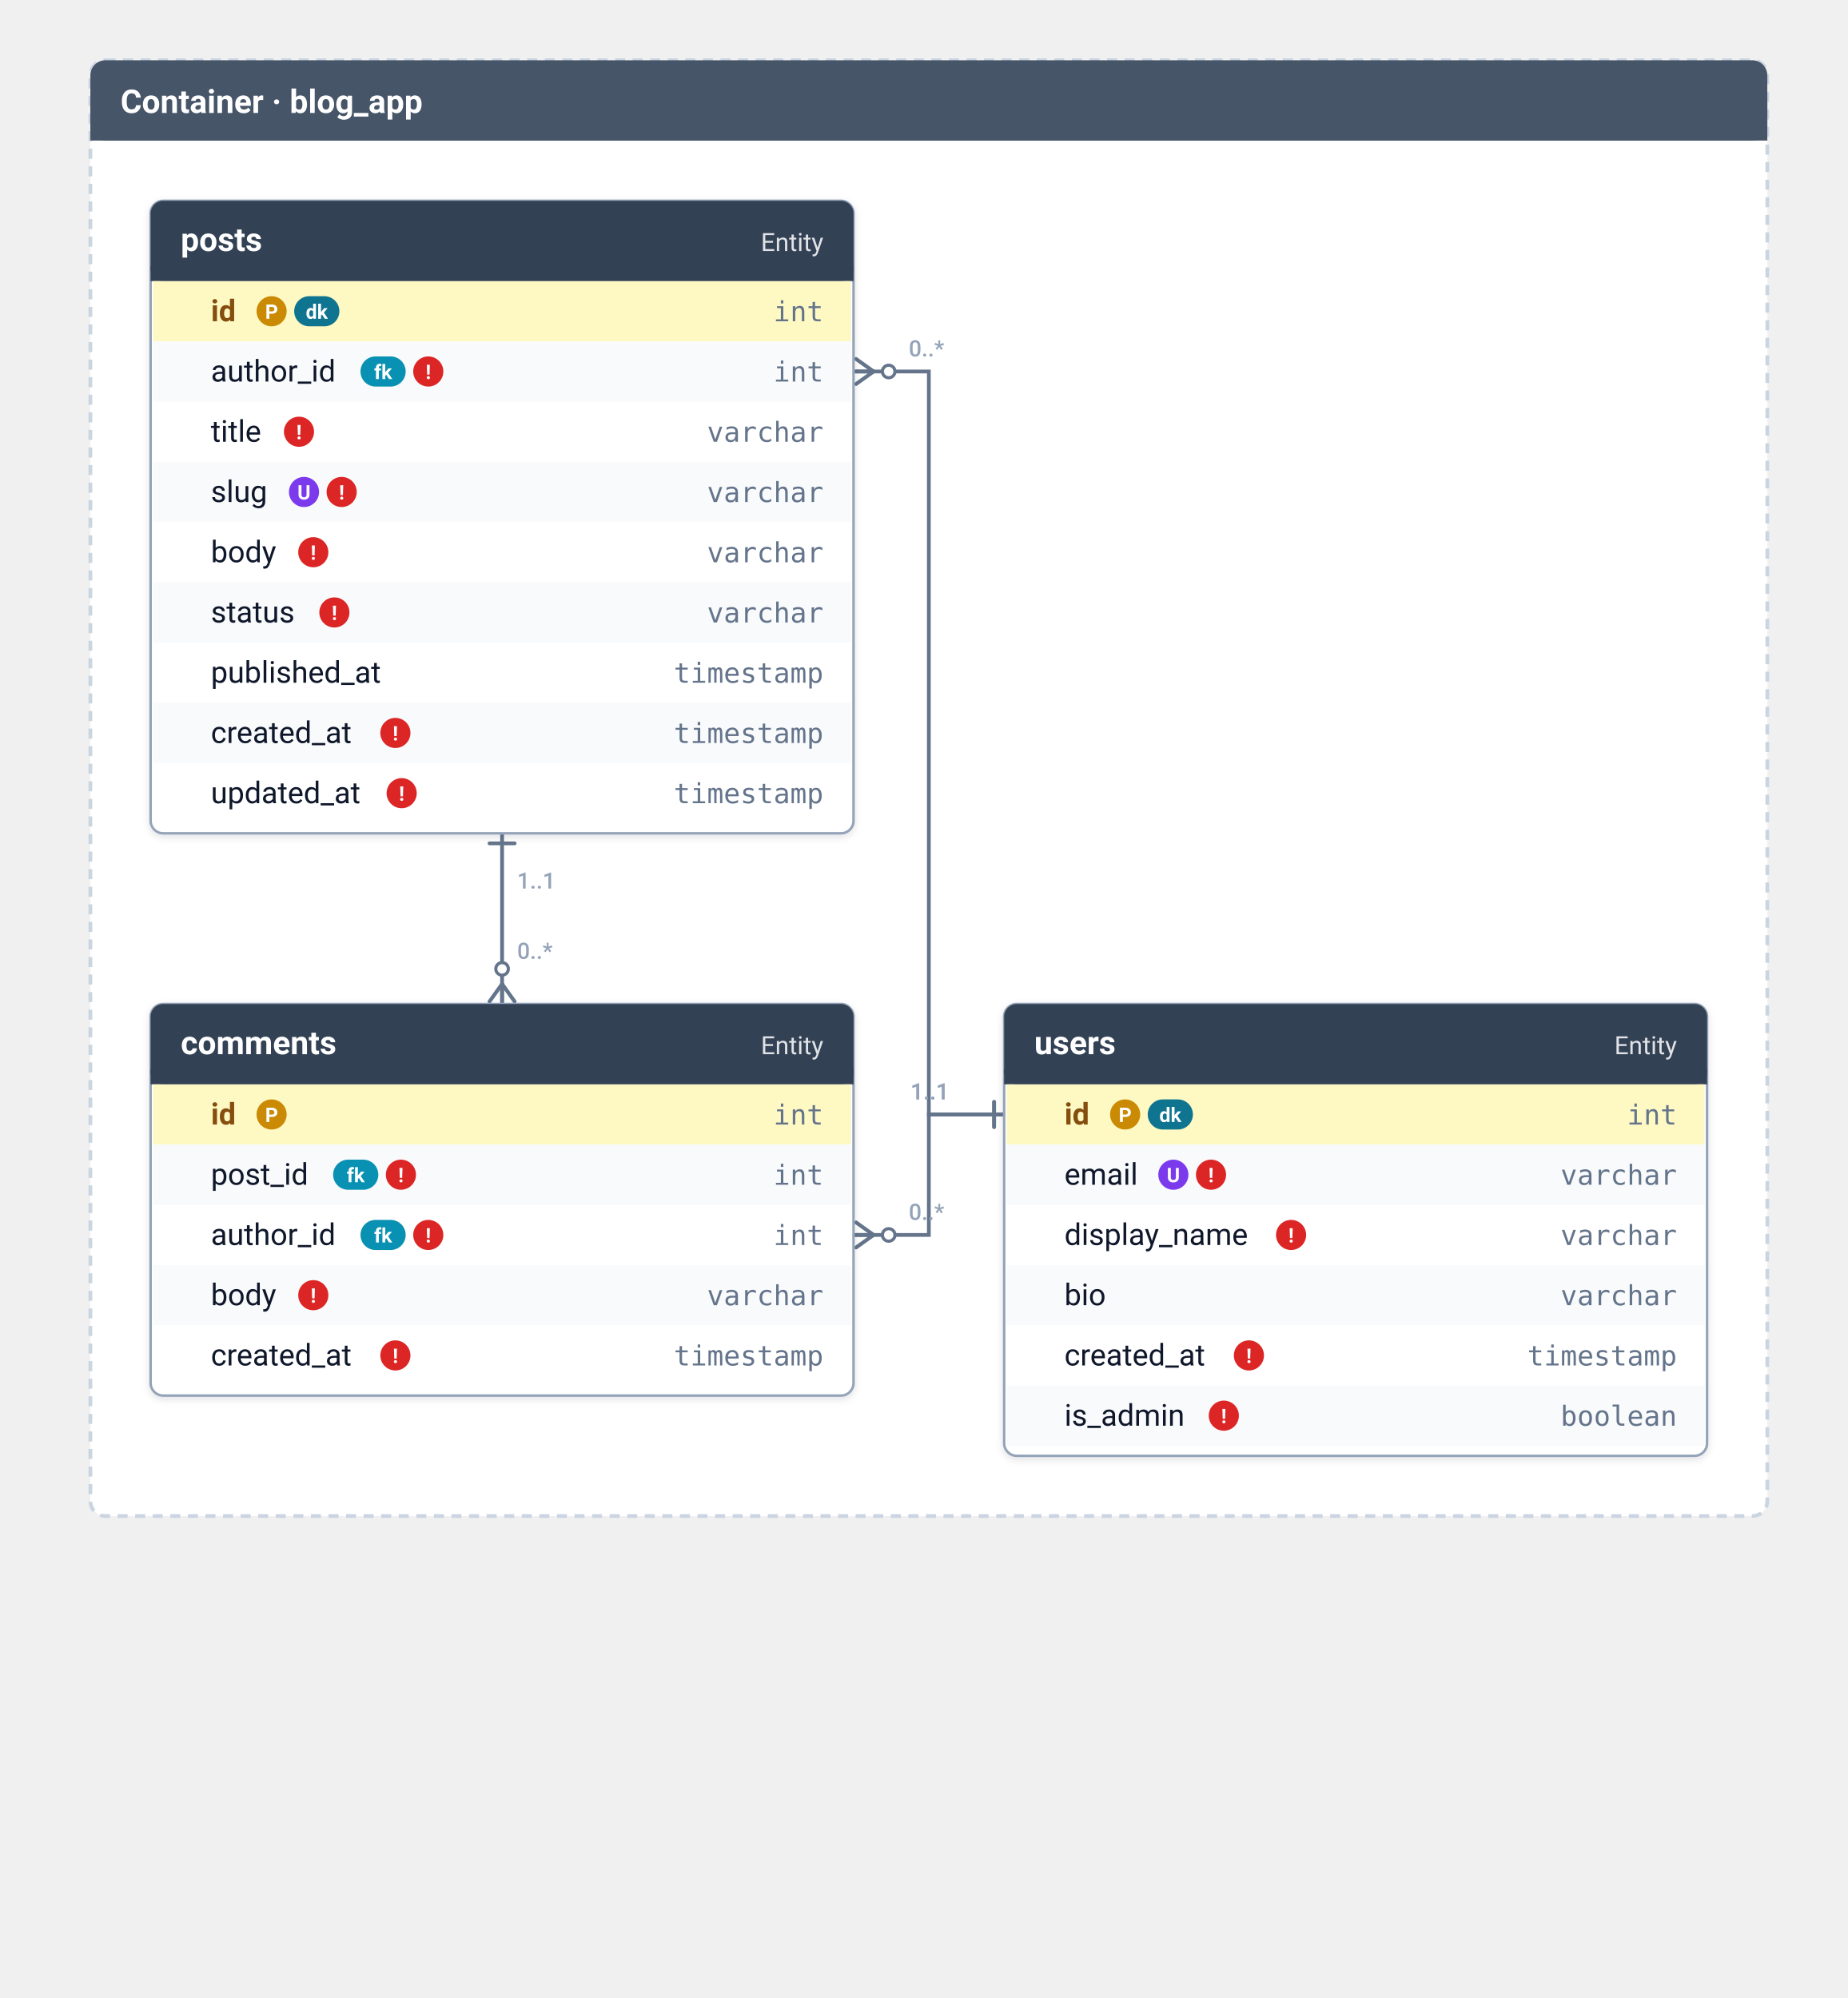
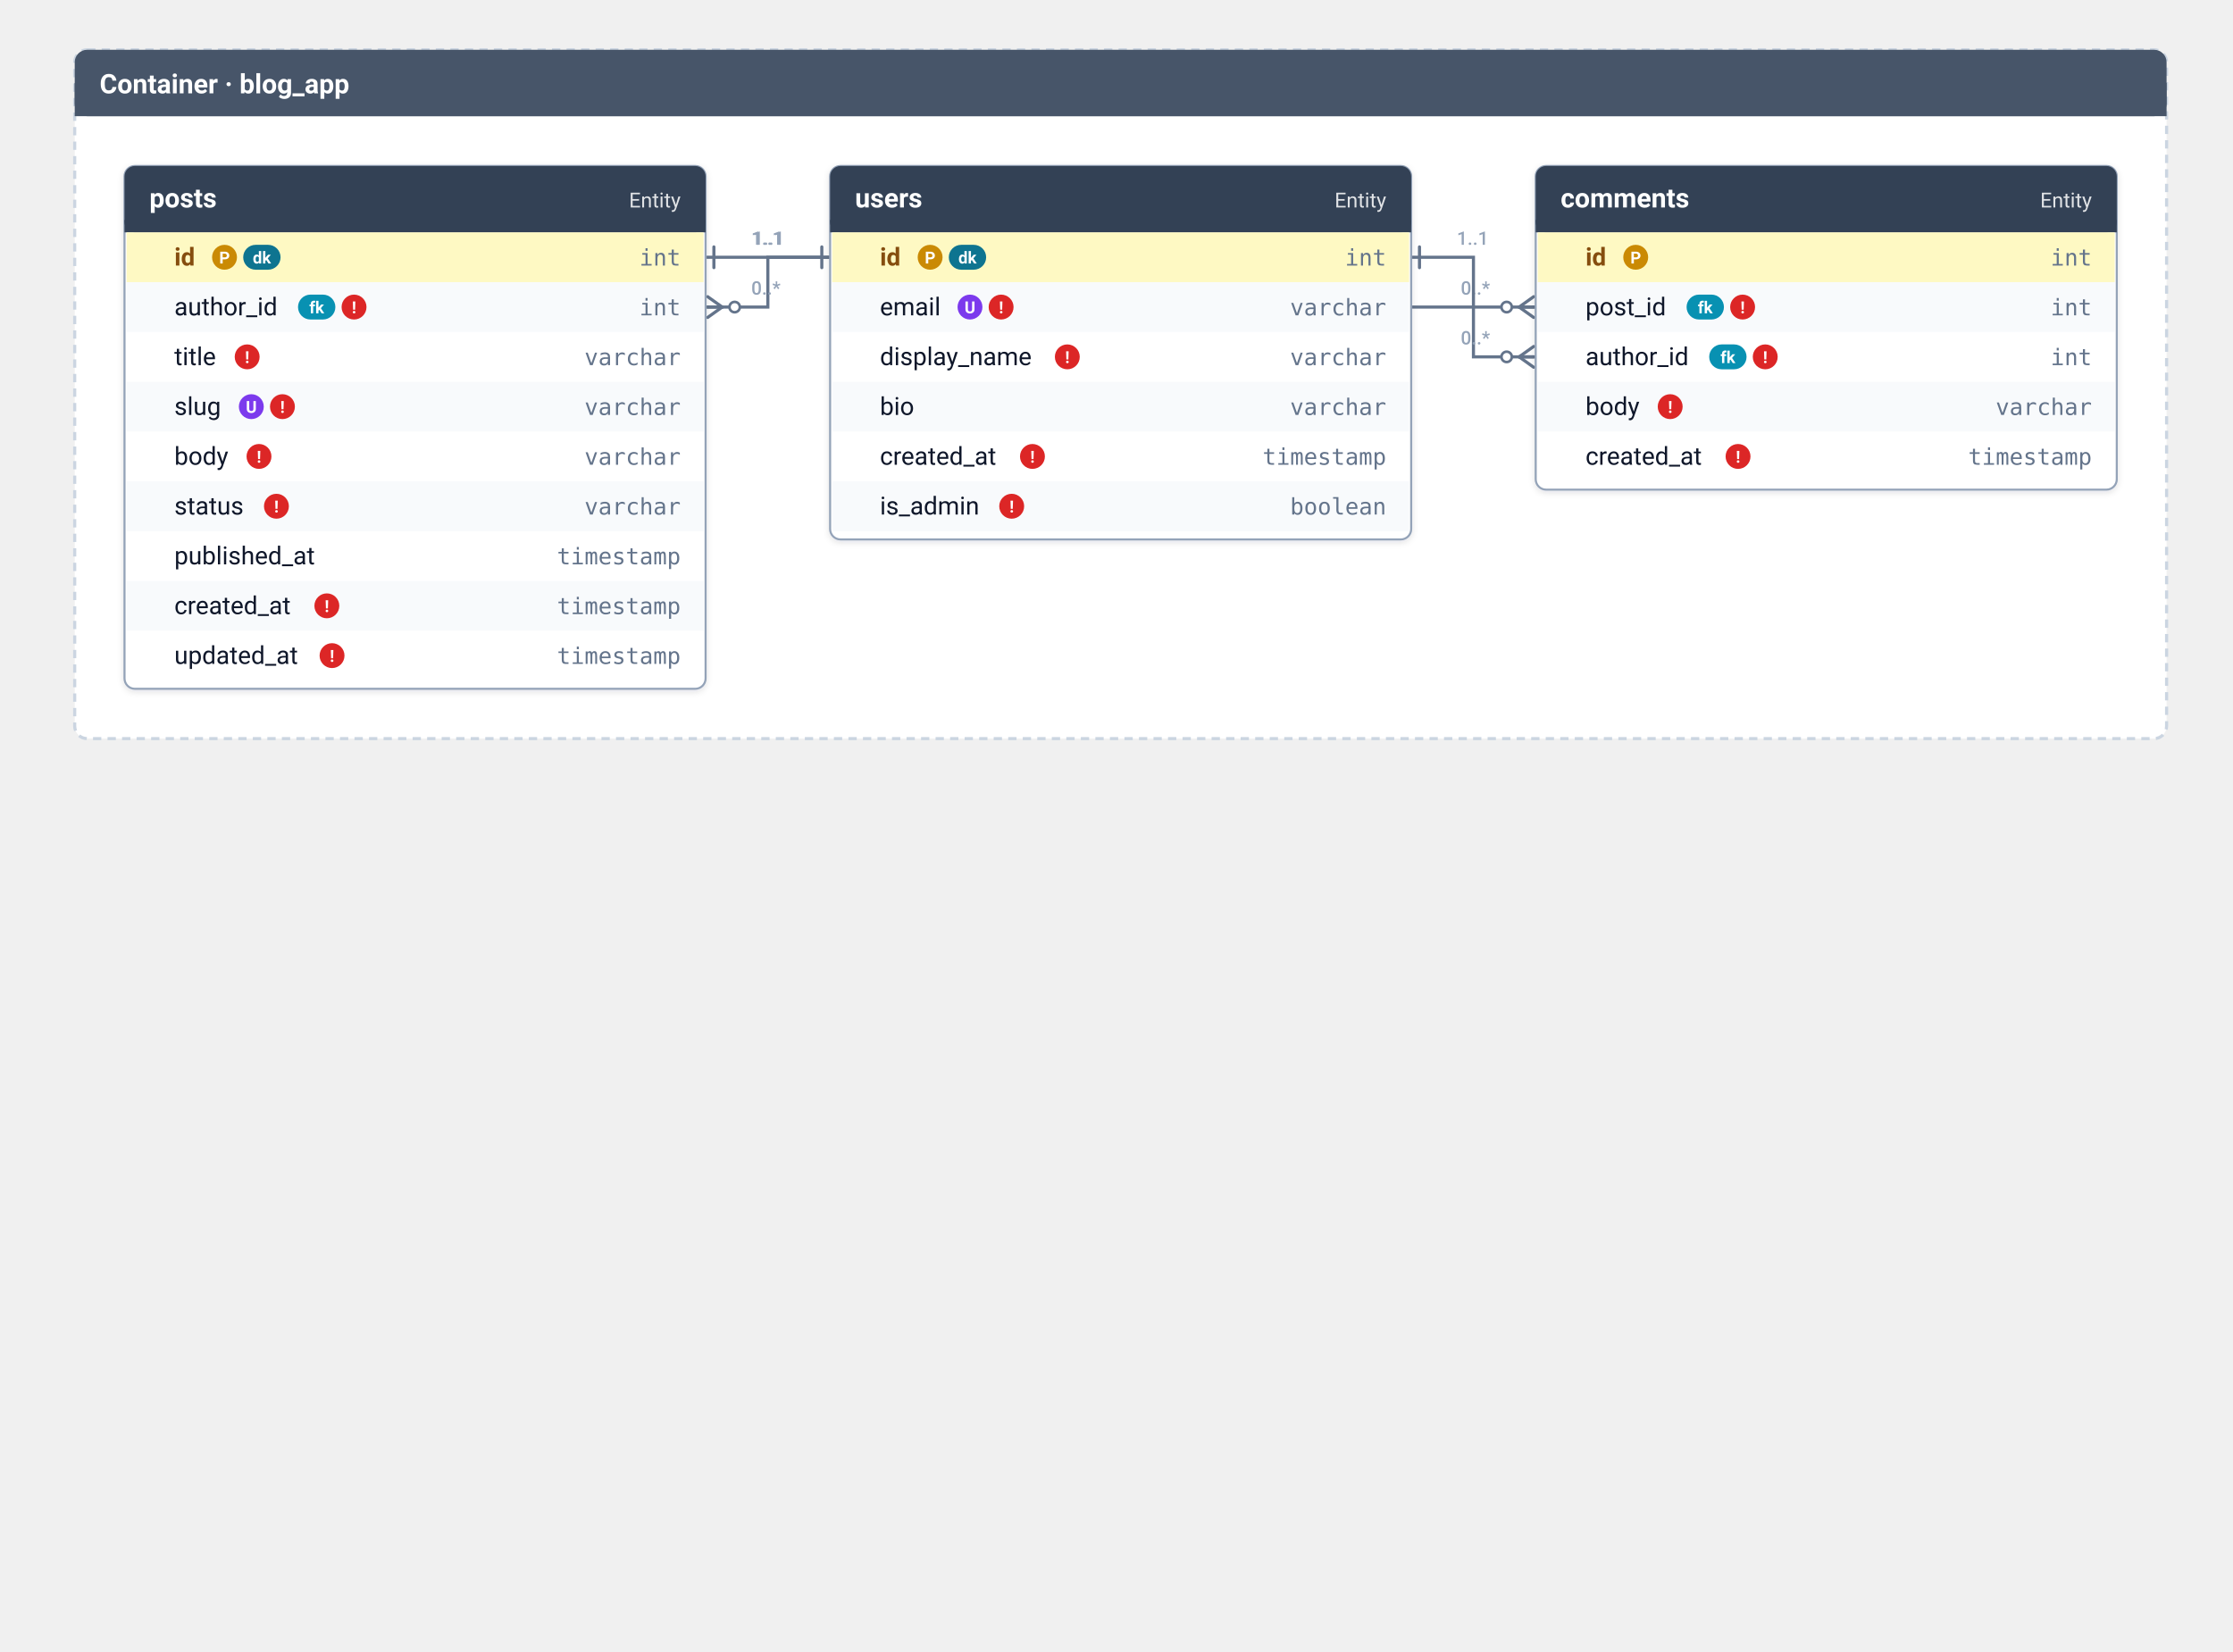
- <svg xmlns="http://www.w3.org/2000/svg" width="736" height="796" viewBox="0 0 736 796" font-family="system-ui, -apple-system, 'Segoe UI', Roboto, Helvetica, Arial, sans-serif">
+ <svg xmlns="http://www.w3.org/2000/svg" width="1076" height="796" viewBox="0 0 1076 796" font-family="system-ui, -apple-system, 'Segoe UI', Roboto, Helvetica, Arial, sans-serif">
  <defs>
    <filter id="entity-shadow" x="-5%" y="-5%" width="110%" height="115%">
      <feDropShadow dx="0" dy="1" stdDeviation="1.5" flood-color="#0f172a" flood-opacity="0.12" />
    </filter>
  </defs>
  <g>
-     <rect x="36" y="24" width="668" height="580" rx="6" fill="white" stroke="#cbd5e1" stroke-width="1.5" stroke-dasharray="4 3" />
-     <rect x="36" y="24" width="668" height="32" fill="#475569" rx="6" />
-     <rect x="36" y="40" width="668" height="16" fill="#475569" />
+     <rect x="36" y="24" width="1008" height="332" rx="6" fill="white" stroke="#cbd5e1" stroke-width="1.5" stroke-dasharray="4 3" />
+     <rect x="36" y="24" width="1008" height="32" fill="#475569" rx="6" />
+     <rect x="36" y="40" width="1008" height="16" fill="#475569" />
    <text x="48" y="45" fill="white" font-size="13" font-weight="600">Container · blog_app</text>
  </g>
  <g>
-     <path d="M 340 148 L 370 148 L 370 444 L 400 444" fill="none" stroke="#64748b" stroke-width="1.5" />
+     <path d="M 340 148 L 370 148 L 370 124 L 400 124" fill="none" stroke="#64748b" stroke-width="1.5" />
    <g stroke="#64748b" fill="#64748b" stroke-linecap="round" stroke-linejoin="round" transform="translate(340 148)">
      <line x1="8" y1="0" x2="1" y2="-5" stroke-width="1.5" fill="none" />
      <line x1="8" y1="0" x2="1" y2="0" stroke-width="1.5" fill="none" />
      <line x1="8" y1="0" x2="1" y2="5" stroke-width="1.5" fill="none" />
      <circle cx="14" cy="0" r="2.5" fill="white" stroke-width="1.25" />
    </g>
    <text x="362" y="142" fill="#94a3b8" font-size="9" font-weight="500" text-anchor="start">0..*</text>
-     <g stroke="#64748b" fill="#64748b" stroke-linecap="round" stroke-linejoin="round" transform="translate(400 444) scale(-1 1)">
+     <g stroke="#64748b" fill="#64748b" stroke-linecap="round" stroke-linejoin="round" transform="translate(400 124) scale(-1 1)">
      <line x1="4" y1="-5" x2="4" y2="5" stroke-width="1.5" fill="none" />
    </g>
-     <text x="378" y="438" fill="#94a3b8" font-size="9" font-weight="500" text-anchor="end">1..1</text>
+     <text x="378" y="118" fill="#94a3b8" font-size="9" font-weight="500" text-anchor="end">1..1</text>
  </g>
  <g>
-     <path d="M 200 400 L 200 366 L 200 366 L 200 332" fill="none" stroke="#64748b" stroke-width="1.5" />
-     <g stroke="#64748b" fill="#64748b" stroke-linecap="round" stroke-linejoin="round" transform="translate(200 400) rotate(-90)">
+     <path d="M 740 148 L 540 148 L 540 124 L 340 124" fill="none" stroke="#64748b" stroke-width="1.5" />
+     <g stroke="#64748b" fill="#64748b" stroke-linecap="round" stroke-linejoin="round" transform="translate(740 148) scale(-1 1)">
      <line x1="8" y1="0" x2="1" y2="-5" stroke-width="1.5" fill="none" />
      <line x1="8" y1="0" x2="1" y2="0" stroke-width="1.5" fill="none" />
      <line x1="8" y1="0" x2="1" y2="5" stroke-width="1.5" fill="none" />
      <circle cx="14" cy="0" r="2.5" fill="white" stroke-width="1.25" />
    </g>
-     <text x="206" y="382" fill="#94a3b8" font-size="9" font-weight="500" text-anchor="start">0..*</text>
-     <g stroke="#64748b" fill="#64748b" stroke-linecap="round" stroke-linejoin="round" transform="translate(200 332) rotate(90)">
+     <text x="718" y="142" fill="#94a3b8" font-size="9" font-weight="500" text-anchor="end">0..*</text>
+     <g stroke="#64748b" fill="#64748b" stroke-linecap="round" stroke-linejoin="round" transform="translate(340 124)">
      <line x1="4" y1="-5" x2="4" y2="5" stroke-width="1.5" fill="none" />
    </g>
-     <text x="206" y="354" fill="#94a3b8" font-size="9" font-weight="500" text-anchor="start">1..1</text>
+     <text x="362" y="118" fill="#94a3b8" font-size="9" font-weight="500" text-anchor="start">1..1</text>
  </g>
  <g>
-     <path d="M 340 492 L 370 492 L 370 444 L 400 444" fill="none" stroke="#64748b" stroke-width="1.5" />
-     <g stroke="#64748b" fill="#64748b" stroke-linecap="round" stroke-linejoin="round" transform="translate(340 492)">
+     <path d="M 740 172 L 710 172 L 710 124 L 680 124" fill="none" stroke="#64748b" stroke-width="1.5" />
+     <g stroke="#64748b" fill="#64748b" stroke-linecap="round" stroke-linejoin="round" transform="translate(740 172) scale(-1 1)">
      <line x1="8" y1="0" x2="1" y2="-5" stroke-width="1.5" fill="none" />
      <line x1="8" y1="0" x2="1" y2="0" stroke-width="1.5" fill="none" />
      <line x1="8" y1="0" x2="1" y2="5" stroke-width="1.5" fill="none" />
      <circle cx="14" cy="0" r="2.5" fill="white" stroke-width="1.25" />
    </g>
-     <text x="362" y="486" fill="#94a3b8" font-size="9" font-weight="500" text-anchor="start">0..*</text>
-     <g stroke="#64748b" fill="#64748b" stroke-linecap="round" stroke-linejoin="round" transform="translate(400 444) scale(-1 1)">
+     <text x="718" y="166" fill="#94a3b8" font-size="9" font-weight="500" text-anchor="end">0..*</text>
+     <g stroke="#64748b" fill="#64748b" stroke-linecap="round" stroke-linejoin="round" transform="translate(680 124)">
      <line x1="4" y1="-5" x2="4" y2="5" stroke-width="1.5" fill="none" />
    </g>
-     <text x="378" y="438" fill="#94a3b8" font-size="9" font-weight="500" text-anchor="end">1..1</text>
+     <text x="702" y="118" fill="#94a3b8" font-size="9" font-weight="500" text-anchor="start">1..1</text>
  </g>
  <g>
-     <rect x="400" y="400" width="280" height="180" rx="5" fill="white" stroke="#94a3b8" stroke-width="1" filter="url(#entity-shadow)" />
-     <rect x="400" y="400" width="280" height="32" fill="#334155" rx="5" />
-     <rect x="400" y="426" width="280" height="6" fill="#334155" />
-     <text x="412" y="420" fill="white" font-size="13" font-weight="600">users</text>
-     <text x="668" y="420" fill="white" font-size="10" text-anchor="end" opacity="0.85">Entity</text>
-     <rect x="401" y="432" width="278" height="24" fill="#fef9c3" />
-     <text x="424" y="448" fill="#854d0e" font-size="12" font-weight="600">id</text>
-     <text x="668" y="448" fill="#64748b" font-size="11" text-anchor="end" font-family="ui-monospace, SFMono-Regular, Menlo, monospace">int</text>
-     <circle cx="448.19" cy="444" r="6" fill="#ca8a04" />
-     <text x="448.19" y="447" fill="white" font-size="8" font-weight="700" text-anchor="middle">P</text>
-     <rect x="457.19" y="438" width="18" height="12" rx="6" fill="#0e7490" />
-     <text x="466.19" y="447" fill="white" font-size="8" font-weight="700" text-anchor="middle">dk</text>
-     <rect x="401" y="456" width="278" height="24" fill="#f8fafc" />
-     <text x="424" y="472" fill="#0f172a" font-size="12" font-weight="400">email</text>
-     <text x="668" y="472" fill="#64748b" font-size="11" text-anchor="end" font-family="ui-monospace, SFMono-Regular, Menlo, monospace">varchar</text>
-     <circle cx="467.4" cy="468" r="6" fill="#7c3aed" />
-     <text x="467.4" y="471" fill="white" font-size="8" font-weight="700" text-anchor="middle">U</text>
-     <circle cx="482.4" cy="468" r="6" fill="#dc2626" />
-     <text x="482.4" y="471" fill="white" font-size="8" font-weight="700" text-anchor="middle">!</text>
-     <text x="424" y="496" fill="#0f172a" font-size="12" font-weight="400">display_name</text>
-     <text x="668" y="496" fill="#64748b" font-size="11" text-anchor="end" font-family="ui-monospace, SFMono-Regular, Menlo, monospace">varchar</text>
-     <circle cx="514.3" cy="492" r="6" fill="#dc2626" />
-     <text x="514.3" y="495" fill="white" font-size="8" font-weight="700" text-anchor="middle">!</text>
-     <rect x="401" y="504" width="278" height="24" fill="#f8fafc" />
-     <text x="424" y="520" fill="#0f172a" font-size="12" font-weight="400">bio</text>
-     <text x="668" y="520" fill="#64748b" font-size="11" text-anchor="end" font-family="ui-monospace, SFMono-Regular, Menlo, monospace">varchar</text>
-     <text x="424" y="544" fill="#0f172a" font-size="12" font-weight="400">created_at</text>
-     <text x="668" y="544" fill="#64748b" font-size="11" text-anchor="end" font-family="ui-monospace, SFMono-Regular, Menlo, monospace">timestamp</text>
-     <circle cx="497.5" cy="540" r="6" fill="#dc2626" />
-     <text x="497.5" y="543" fill="white" font-size="8" font-weight="700" text-anchor="middle">!</text>
-     <rect x="401" y="552" width="278" height="24" fill="#f8fafc" />
-     <text x="424" y="568" fill="#0f172a" font-size="12" font-weight="400">is_admin</text>
-     <text x="668" y="568" fill="#64748b" font-size="11" text-anchor="end" font-family="ui-monospace, SFMono-Regular, Menlo, monospace">boolean</text>
-     <circle cx="487.5" cy="564" r="6" fill="#dc2626" />
-     <text x="487.5" y="567" fill="white" font-size="8" font-weight="700" text-anchor="middle">!</text>
+     <rect x="400" y="80" width="280" height="180" rx="5" fill="white" stroke="#94a3b8" stroke-width="1" filter="url(#entity-shadow)" />
+     <rect x="400" y="80" width="280" height="32" fill="#334155" rx="5" />
+     <rect x="400" y="106" width="280" height="6" fill="#334155" />
+     <text x="412" y="100" fill="white" font-size="13" font-weight="600">users</text>
+     <text x="668" y="100" fill="white" font-size="10" text-anchor="end" opacity="0.85">Entity</text>
+     <rect x="401" y="112" width="278" height="24" fill="#fef9c3" />
+     <text x="424" y="128" fill="#854d0e" font-size="12" font-weight="600">id</text>
+     <text x="668" y="128" fill="#64748b" font-size="11" text-anchor="end" font-family="ui-monospace, SFMono-Regular, Menlo, monospace">int</text>
+     <circle cx="448.19" cy="124" r="6" fill="#ca8a04" />
+     <text x="448.19" y="127" fill="white" font-size="8" font-weight="700" text-anchor="middle">P</text>
+     <rect x="457.19" y="118" width="18" height="12" rx="6" fill="#0e7490" />
+     <text x="466.19" y="127" fill="white" font-size="8" font-weight="700" text-anchor="middle">dk</text>
+     <rect x="401" y="136" width="278" height="24" fill="#f8fafc" />
+     <text x="424" y="152" fill="#0f172a" font-size="12" font-weight="400">email</text>
+     <text x="668" y="152" fill="#64748b" font-size="11" text-anchor="end" font-family="ui-monospace, SFMono-Regular, Menlo, monospace">varchar</text>
+     <circle cx="467.4" cy="148" r="6" fill="#7c3aed" />
+     <text x="467.4" y="151" fill="white" font-size="8" font-weight="700" text-anchor="middle">U</text>
+     <circle cx="482.4" cy="148" r="6" fill="#dc2626" />
+     <text x="482.4" y="151" fill="white" font-size="8" font-weight="700" text-anchor="middle">!</text>
+     <text x="424" y="176" fill="#0f172a" font-size="12" font-weight="400">display_name</text>
+     <text x="668" y="176" fill="#64748b" font-size="11" text-anchor="end" font-family="ui-monospace, SFMono-Regular, Menlo, monospace">varchar</text>
+     <circle cx="514.3" cy="172" r="6" fill="#dc2626" />
+     <text x="514.3" y="175" fill="white" font-size="8" font-weight="700" text-anchor="middle">!</text>
+     <rect x="401" y="184" width="278" height="24" fill="#f8fafc" />
+     <text x="424" y="200" fill="#0f172a" font-size="12" font-weight="400">bio</text>
+     <text x="668" y="200" fill="#64748b" font-size="11" text-anchor="end" font-family="ui-monospace, SFMono-Regular, Menlo, monospace">varchar</text>
+     <text x="424" y="224" fill="#0f172a" font-size="12" font-weight="400">created_at</text>
+     <text x="668" y="224" fill="#64748b" font-size="11" text-anchor="end" font-family="ui-monospace, SFMono-Regular, Menlo, monospace">timestamp</text>
+     <circle cx="497.5" cy="220" r="6" fill="#dc2626" />
+     <text x="497.5" y="223" fill="white" font-size="8" font-weight="700" text-anchor="middle">!</text>
+     <rect x="401" y="232" width="278" height="24" fill="#f8fafc" />
+     <text x="424" y="248" fill="#0f172a" font-size="12" font-weight="400">is_admin</text>
+     <text x="668" y="248" fill="#64748b" font-size="11" text-anchor="end" font-family="ui-monospace, SFMono-Regular, Menlo, monospace">boolean</text>
+     <circle cx="487.5" cy="244" r="6" fill="#dc2626" />
+     <text x="487.5" y="247" fill="white" font-size="8" font-weight="700" text-anchor="middle">!</text>
  </g>
  <g>
    <rect x="60" y="80" width="280" height="252" rx="5" fill="white" stroke="#94a3b8" stroke-width="1" filter="url(#entity-shadow)" />
    <rect x="60" y="80" width="280" height="32" fill="#334155" rx="5" />
    <rect x="60" y="106" width="280" height="6" fill="#334155" />
    <text x="72" y="100" fill="white" font-size="13" font-weight="600">posts</text>
    <text x="328" y="100" fill="white" font-size="10" text-anchor="end" opacity="0.85">Entity</text>
    <rect x="61" y="112" width="278" height="24" fill="#fef9c3" />
    <text x="84" y="128" fill="#854d0e" font-size="12" font-weight="600">id</text>
    <text x="328" y="128" fill="#64748b" font-size="11" text-anchor="end" font-family="ui-monospace, SFMono-Regular, Menlo, monospace">int</text>
    <circle cx="108.19" cy="124" r="6" fill="#ca8a04" />
    <text x="108.19" y="127" fill="white" font-size="8" font-weight="700" text-anchor="middle">P</text>
    <rect x="117.19" y="118" width="18" height="12" rx="6" fill="#0e7490" />
    <text x="126.19" y="127" fill="white" font-size="8" font-weight="700" text-anchor="middle">dk</text>
    <rect x="61" y="136" width="278" height="24" fill="#f8fafc" />
    <text x="84" y="152" fill="#0f172a" font-size="12" font-weight="400">author_id</text>
    <text x="328" y="152" fill="#64748b" font-size="11" text-anchor="end" font-family="ui-monospace, SFMono-Regular, Menlo, monospace">int</text>
    <rect x="143.6" y="142" width="18" height="12" rx="6" fill="#0891b2" />
    <text x="152.6" y="151" fill="white" font-size="8" font-weight="700" text-anchor="middle">fk</text>
    <circle cx="170.6" cy="148" r="6" fill="#dc2626" />
    <text x="170.6" y="151" fill="white" font-size="8" font-weight="700" text-anchor="middle">!</text>
    <text x="84" y="176" fill="#0f172a" font-size="12" font-weight="400">title</text>
    <text x="328" y="176" fill="#64748b" font-size="11" text-anchor="end" font-family="ui-monospace, SFMono-Regular, Menlo, monospace">varchar</text>
    <circle cx="119.1" cy="172" r="6" fill="#dc2626" />
    <text x="119.1" y="175" fill="white" font-size="8" font-weight="700" text-anchor="middle">!</text>
    <rect x="61" y="184" width="278" height="24" fill="#f8fafc" />
    <text x="84" y="200" fill="#0f172a" font-size="12" font-weight="400">slug</text>
    <text x="328" y="200" fill="#64748b" font-size="11" text-anchor="end" font-family="ui-monospace, SFMono-Regular, Menlo, monospace">varchar</text>
    <circle cx="121.1" cy="196" r="6" fill="#7c3aed" />
    <text x="121.1" y="199" fill="white" font-size="8" font-weight="700" text-anchor="middle">U</text>
    <circle cx="136.1" cy="196" r="6" fill="#dc2626" />
    <text x="136.1" y="199" fill="white" font-size="8" font-weight="700" text-anchor="middle">!</text>
    <text x="84" y="224" fill="#0f172a" font-size="12" font-weight="400">body</text>
    <text x="328" y="224" fill="#64748b" font-size="11" text-anchor="end" font-family="ui-monospace, SFMono-Regular, Menlo, monospace">varchar</text>
    <circle cx="124.8" cy="220" r="6" fill="#dc2626" />
    <text x="124.8" y="223" fill="white" font-size="8" font-weight="700" text-anchor="middle">!</text>
    <rect x="61" y="232" width="278" height="24" fill="#f8fafc" />
    <text x="84" y="248" fill="#0f172a" font-size="12" font-weight="400">status</text>
    <text x="328" y="248" fill="#64748b" font-size="11" text-anchor="end" font-family="ui-monospace, SFMono-Regular, Menlo, monospace">varchar</text>
    <circle cx="133.2" cy="244" r="6" fill="#dc2626" />
    <text x="133.2" y="247" fill="white" font-size="8" font-weight="700" text-anchor="middle">!</text>
    <text x="84" y="272" fill="#0f172a" font-size="12" font-weight="400">published_at</text>
    <text x="328" y="272" fill="#64748b" font-size="11" text-anchor="end" font-family="ui-monospace, SFMono-Regular, Menlo, monospace">timestamp</text>
    <rect x="61" y="280" width="278" height="24" fill="#f8fafc" />
    <text x="84" y="296" fill="#0f172a" font-size="12" font-weight="400">created_at</text>
    <text x="328" y="296" fill="#64748b" font-size="11" text-anchor="end" font-family="ui-monospace, SFMono-Regular, Menlo, monospace">timestamp</text>
    <circle cx="157.5" cy="292" r="6" fill="#dc2626" />
    <text x="157.5" y="295" fill="white" font-size="8" font-weight="700" text-anchor="middle">!</text>
    <text x="84" y="320" fill="#0f172a" font-size="12" font-weight="400">updated_at</text>
    <text x="328" y="320" fill="#64748b" font-size="11" text-anchor="end" font-family="ui-monospace, SFMono-Regular, Menlo, monospace">timestamp</text>
    <circle cx="160" cy="316" r="6" fill="#dc2626" />
    <text x="160" y="319" fill="white" font-size="8" font-weight="700" text-anchor="middle">!</text>
  </g>
  <g>
-     <rect x="60" y="400" width="280" height="156" rx="5" fill="white" stroke="#94a3b8" stroke-width="1" filter="url(#entity-shadow)" />
-     <rect x="60" y="400" width="280" height="32" fill="#334155" rx="5" />
-     <rect x="60" y="426" width="280" height="6" fill="#334155" />
-     <text x="72" y="420" fill="white" font-size="13" font-weight="600">comments</text>
-     <text x="328" y="420" fill="white" font-size="10" text-anchor="end" opacity="0.85">Entity</text>
-     <rect x="61" y="432" width="278" height="24" fill="#fef9c3" />
-     <text x="84" y="448" fill="#854d0e" font-size="12" font-weight="600">id</text>
-     <text x="328" y="448" fill="#64748b" font-size="11" text-anchor="end" font-family="ui-monospace, SFMono-Regular, Menlo, monospace">int</text>
-     <circle cx="108.19" cy="444" r="6" fill="#ca8a04" />
-     <text x="108.19" y="447" fill="white" font-size="8" font-weight="700" text-anchor="middle">P</text>
-     <rect x="61" y="456" width="278" height="24" fill="#f8fafc" />
-     <text x="84" y="472" fill="#0f172a" font-size="12" font-weight="400">post_id</text>
-     <text x="328" y="472" fill="#64748b" font-size="11" text-anchor="end" font-family="ui-monospace, SFMono-Regular, Menlo, monospace">int</text>
-     <rect x="132.7" y="462" width="18" height="12" rx="6" fill="#0891b2" />
-     <text x="141.7" y="471" fill="white" font-size="8" font-weight="700" text-anchor="middle">fk</text>
-     <circle cx="159.7" cy="468" r="6" fill="#dc2626" />
-     <text x="159.7" y="471" fill="white" font-size="8" font-weight="700" text-anchor="middle">!</text>
-     <text x="84" y="496" fill="#0f172a" font-size="12" font-weight="400">author_id</text>
-     <text x="328" y="496" fill="#64748b" font-size="11" text-anchor="end" font-family="ui-monospace, SFMono-Regular, Menlo, monospace">int</text>
-     <rect x="143.6" y="486" width="18" height="12" rx="6" fill="#0891b2" />
-     <text x="152.6" y="495" fill="white" font-size="8" font-weight="700" text-anchor="middle">fk</text>
-     <circle cx="170.6" cy="492" r="6" fill="#dc2626" />
-     <text x="170.6" y="495" fill="white" font-size="8" font-weight="700" text-anchor="middle">!</text>
-     <rect x="61" y="504" width="278" height="24" fill="#f8fafc" />
-     <text x="84" y="520" fill="#0f172a" font-size="12" font-weight="400">body</text>
-     <text x="328" y="520" fill="#64748b" font-size="11" text-anchor="end" font-family="ui-monospace, SFMono-Regular, Menlo, monospace">varchar</text>
-     <circle cx="124.8" cy="516" r="6" fill="#dc2626" />
-     <text x="124.8" y="519" fill="white" font-size="8" font-weight="700" text-anchor="middle">!</text>
-     <text x="84" y="544" fill="#0f172a" font-size="12" font-weight="400">created_at</text>
-     <text x="328" y="544" fill="#64748b" font-size="11" text-anchor="end" font-family="ui-monospace, SFMono-Regular, Menlo, monospace">timestamp</text>
-     <circle cx="157.5" cy="540" r="6" fill="#dc2626" />
-     <text x="157.5" y="543" fill="white" font-size="8" font-weight="700" text-anchor="middle">!</text>
+     <rect x="740" y="80" width="280" height="156" rx="5" fill="white" stroke="#94a3b8" stroke-width="1" filter="url(#entity-shadow)" />
+     <rect x="740" y="80" width="280" height="32" fill="#334155" rx="5" />
+     <rect x="740" y="106" width="280" height="6" fill="#334155" />
+     <text x="752" y="100" fill="white" font-size="13" font-weight="600">comments</text>
+     <text x="1008" y="100" fill="white" font-size="10" text-anchor="end" opacity="0.85">Entity</text>
+     <rect x="741" y="112" width="278" height="24" fill="#fef9c3" />
+     <text x="764" y="128" fill="#854d0e" font-size="12" font-weight="600">id</text>
+     <text x="1008" y="128" fill="#64748b" font-size="11" text-anchor="end" font-family="ui-monospace, SFMono-Regular, Menlo, monospace">int</text>
+     <circle cx="788.19" cy="124" r="6" fill="#ca8a04" />
+     <text x="788.19" y="127" fill="white" font-size="8" font-weight="700" text-anchor="middle">P</text>
+     <rect x="741" y="136" width="278" height="24" fill="#f8fafc" />
+     <text x="764" y="152" fill="#0f172a" font-size="12" font-weight="400">post_id</text>
+     <text x="1008" y="152" fill="#64748b" font-size="11" text-anchor="end" font-family="ui-monospace, SFMono-Regular, Menlo, monospace">int</text>
+     <rect x="812.7" y="142" width="18" height="12" rx="6" fill="#0891b2" />
+     <text x="821.7" y="151" fill="white" font-size="8" font-weight="700" text-anchor="middle">fk</text>
+     <circle cx="839.7" cy="148" r="6" fill="#dc2626" />
+     <text x="839.7" y="151" fill="white" font-size="8" font-weight="700" text-anchor="middle">!</text>
+     <text x="764" y="176" fill="#0f172a" font-size="12" font-weight="400">author_id</text>
+     <text x="1008" y="176" fill="#64748b" font-size="11" text-anchor="end" font-family="ui-monospace, SFMono-Regular, Menlo, monospace">int</text>
+     <rect x="823.6" y="166" width="18" height="12" rx="6" fill="#0891b2" />
+     <text x="832.6" y="175" fill="white" font-size="8" font-weight="700" text-anchor="middle">fk</text>
+     <circle cx="850.6" cy="172" r="6" fill="#dc2626" />
+     <text x="850.6" y="175" fill="white" font-size="8" font-weight="700" text-anchor="middle">!</text>
+     <rect x="741" y="184" width="278" height="24" fill="#f8fafc" />
+     <text x="764" y="200" fill="#0f172a" font-size="12" font-weight="400">body</text>
+     <text x="1008" y="200" fill="#64748b" font-size="11" text-anchor="end" font-family="ui-monospace, SFMono-Regular, Menlo, monospace">varchar</text>
+     <circle cx="804.8" cy="196" r="6" fill="#dc2626" />
+     <text x="804.8" y="199" fill="white" font-size="8" font-weight="700" text-anchor="middle">!</text>
+     <text x="764" y="224" fill="#0f172a" font-size="12" font-weight="400">created_at</text>
+     <text x="1008" y="224" fill="#64748b" font-size="11" text-anchor="end" font-family="ui-monospace, SFMono-Regular, Menlo, monospace">timestamp</text>
+     <circle cx="837.5" cy="220" r="6" fill="#dc2626" />
+     <text x="837.5" y="223" fill="white" font-size="8" font-weight="700" text-anchor="middle">!</text>
  </g>
</svg>
